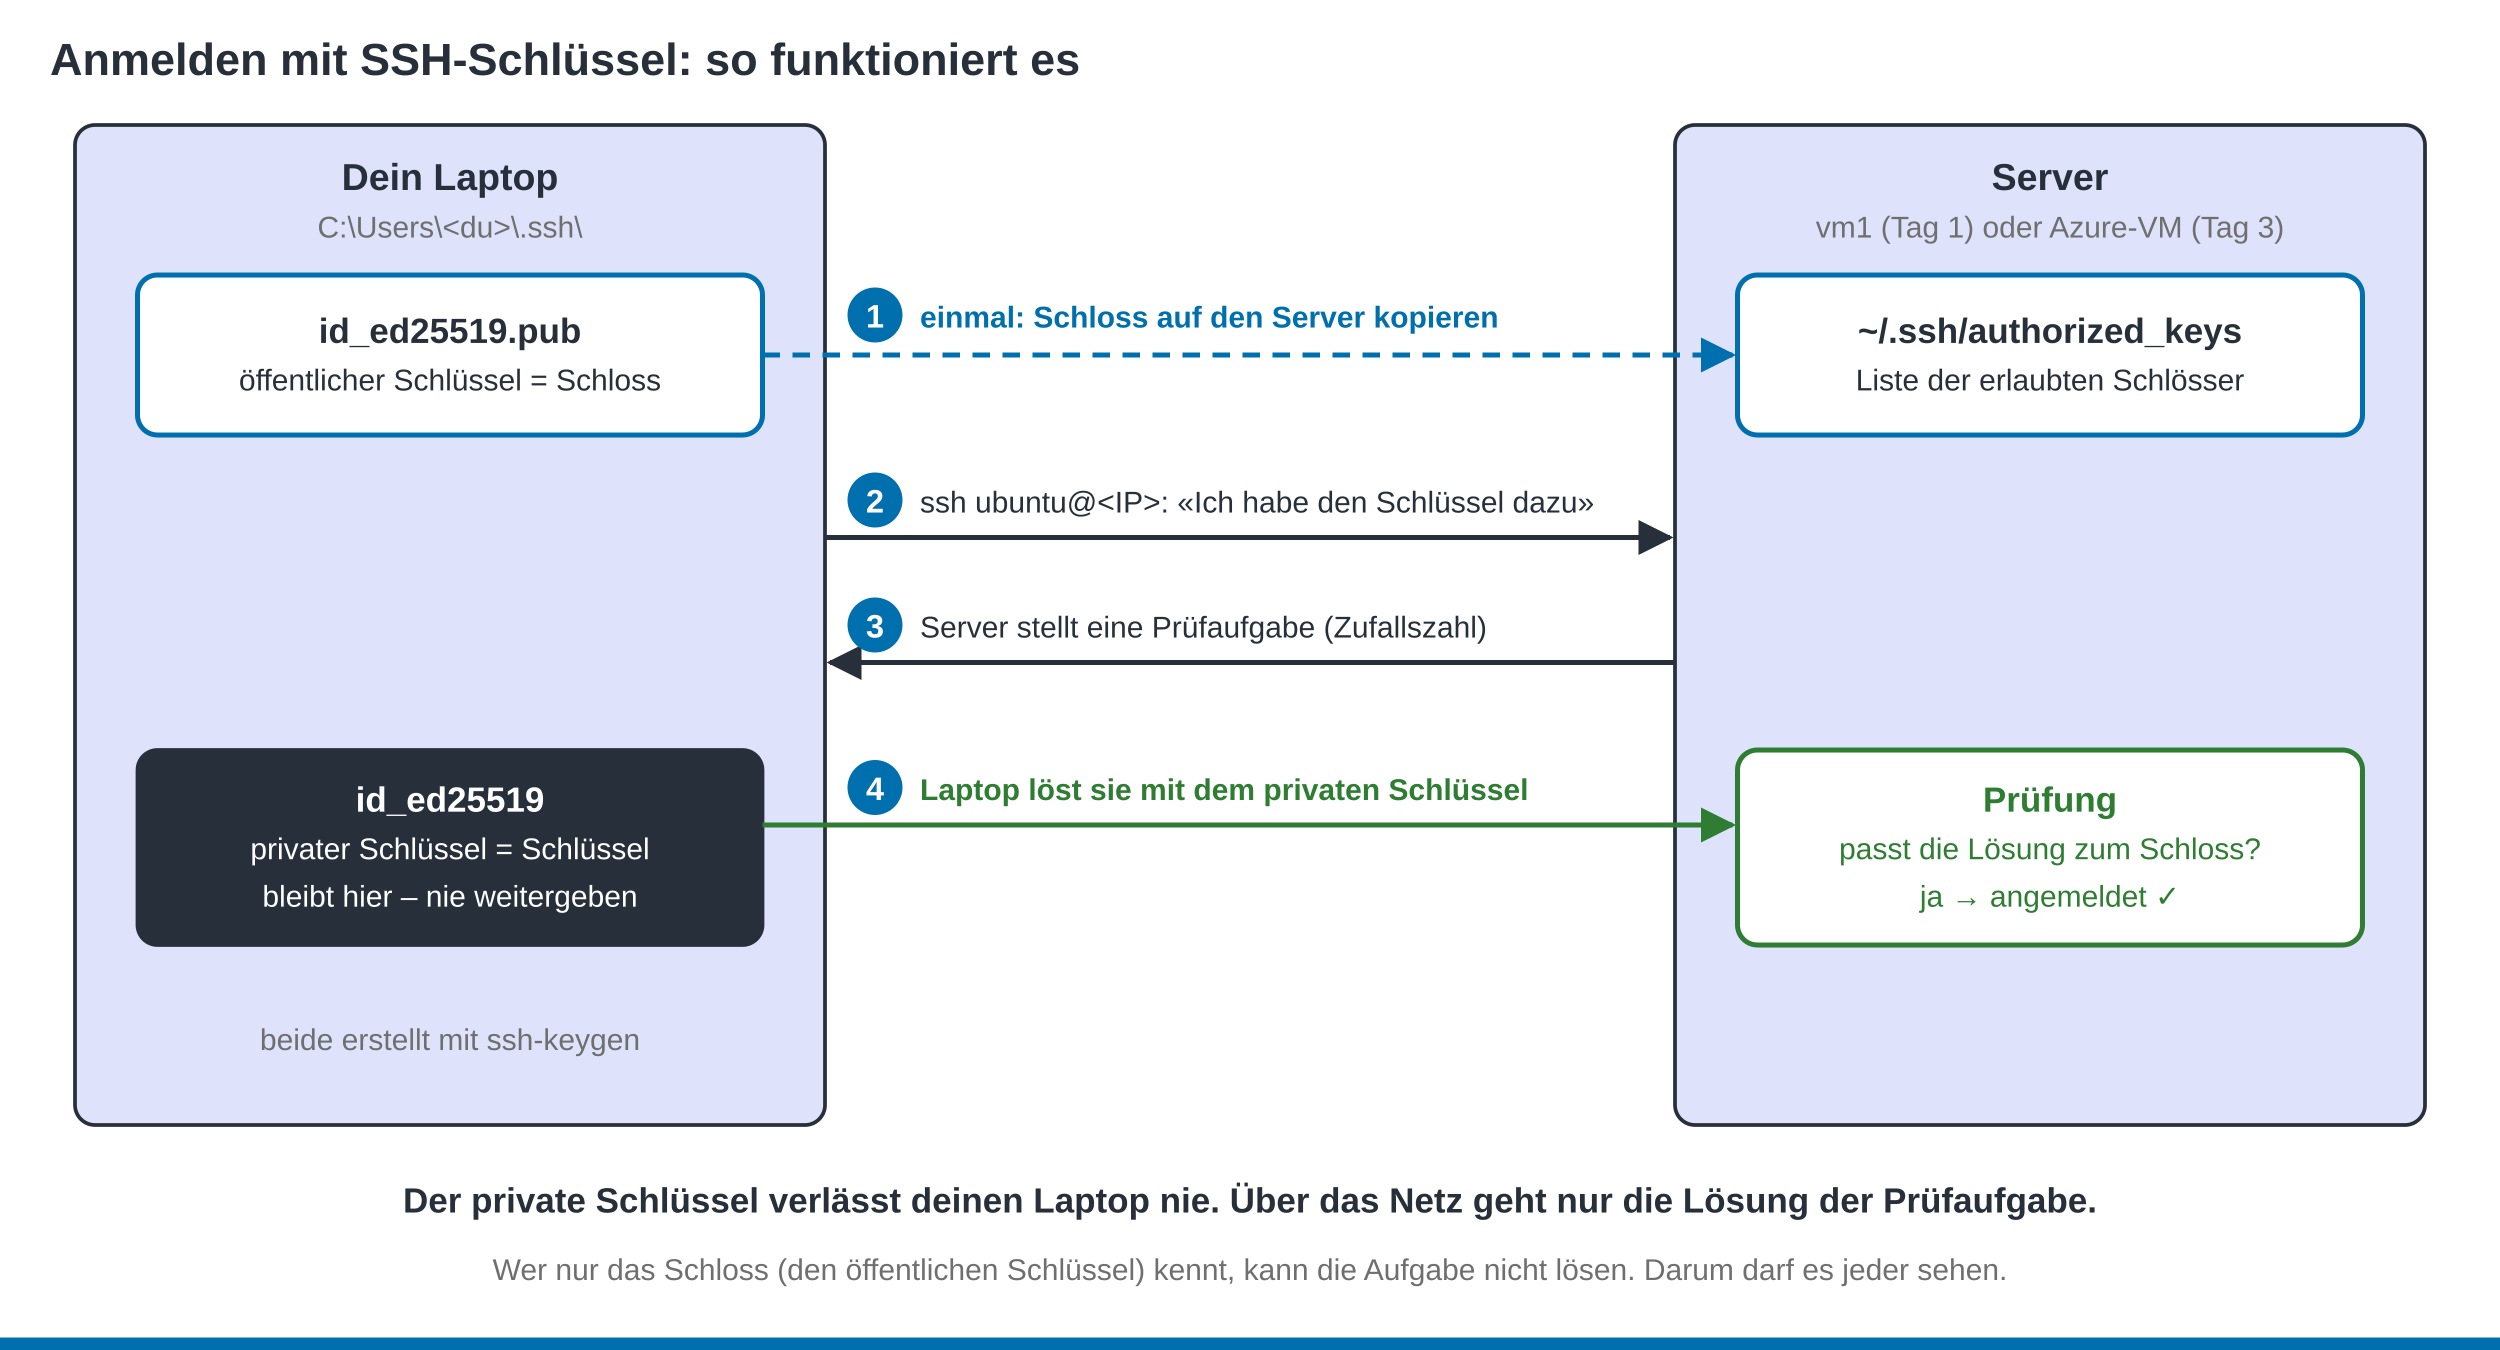
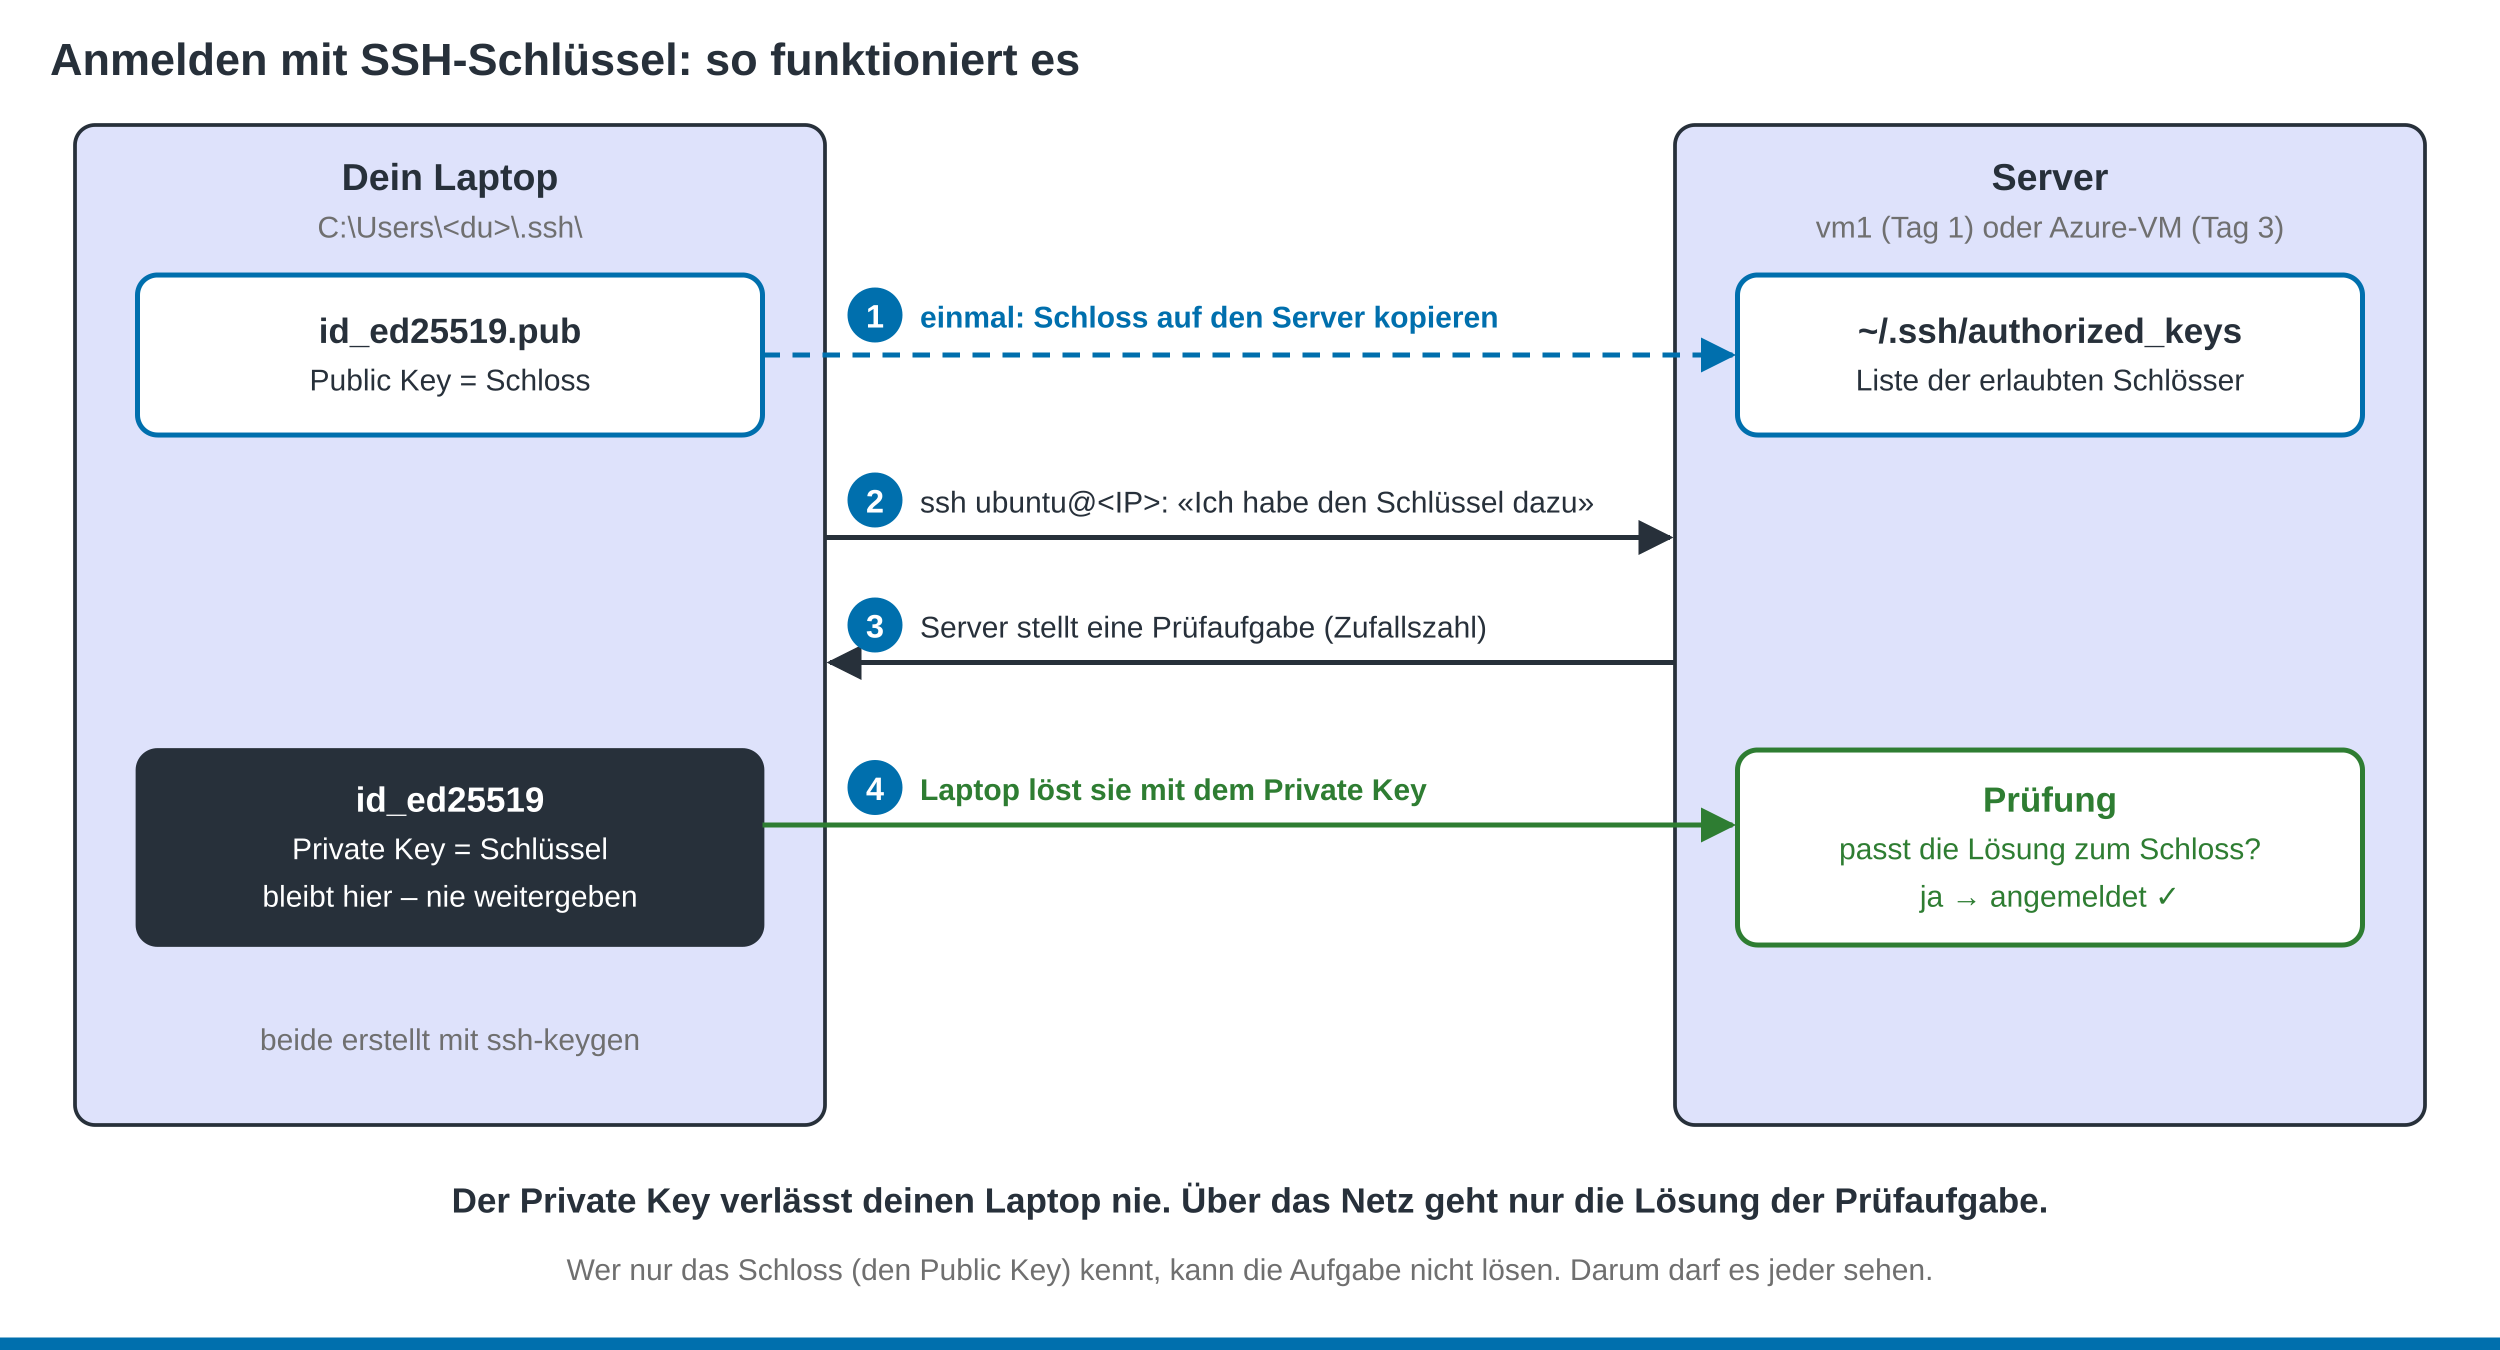
- <svg xmlns="http://www.w3.org/2000/svg" viewBox="0 0 1000 540" width="1000" height="540" font-family="'Segoe UI', Arial, Helvetica, sans-serif" role="img" aria-label="SSH-Anmeldung: öffentlicher Schlüssel liegt auf dem Server, der Laptop löst die Prüfaufgabe mit dem privaten Schlüssel">
+ <svg xmlns="http://www.w3.org/2000/svg" viewBox="0 0 1000 540" width="1000" height="540" font-family="'Segoe UI', Arial, Helvetica, sans-serif" role="img" aria-label="SSH-Anmeldung: Public Key liegt auf dem Server, der Laptop löst die Prüfaufgabe mit dem Private Key">
  <defs>
    <marker id="aD" viewBox="0 0 10 10" refX="9" refY="5" markerWidth="7" markerHeight="7" orient="auto-start-reverse">
      <path d="M0 0 L10 5 L0 10 z" fill="#27303A" />
    </marker>
    <marker id="aB" viewBox="0 0 10 10" refX="9" refY="5" markerWidth="7" markerHeight="7" orient="auto-start-reverse">
      <path d="M0 0 L10 5 L0 10 z" fill="#006FAD" />
    </marker>
    <marker id="aO" viewBox="0 0 10 10" refX="9" refY="5" markerWidth="7" markerHeight="7" orient="auto-start-reverse">
      <path d="M0 0 L10 5 L0 10 z" fill="#2E7D32" />
    </marker>
    <marker id="aN" viewBox="0 0 10 10" refX="9" refY="5" markerWidth="7" markerHeight="7" orient="auto-start-reverse">
      <path d="M0 0 L10 5 L0 10 z" fill="#B3261E" />
    </marker>
    <marker id="aG" viewBox="0 0 10 10" refX="9" refY="5" markerWidth="7" markerHeight="7" orient="auto-start-reverse">
      <path d="M0 0 L10 5 L0 10 z" fill="#6F6F6F" />
    </marker>
  </defs>
  <rect width="1000" height="540" fill="#FFFFFF" />
  <rect x="0" y="535" width="1000" height="5" fill="#006FAD" />
  <text x="20" y="30" font-size="18" fill="#27303A" font-weight="bold" text-anchor="start">Anmelden mit SSH-Schlüssel: so funktioniert es</text>
  <rect x="30" y="50" width="300" height="400" rx="8" fill="#DEE2FB" stroke="#27303A" stroke-width="1.5" />
  <text x="180" y="76" font-size="15" fill="#27303A" font-weight="bold" text-anchor="middle">Dein Laptop</text>
  <text x="180" y="95" font-size="12" fill="#6F6F6F" font-weight="normal" text-anchor="middle">C:\Users\&lt;du&gt;\.ssh\</text>
  <rect x="55" y="110" width="250" height="64" rx="8" fill="#FFFFFF" stroke="#006FAD" stroke-width="2" />
  <text x="180.0" y="137.167" font-size="14" fill="#27303A" font-weight="bold" text-anchor="middle">id_ed25519.pub</text>
-   <text x="180.0" y="156.167" font-size="12" fill="#27303A" font-weight="normal" text-anchor="middle">öffentlicher Schlüssel = Schloss</text>
+   <text x="180.0" y="156.167" font-size="12" fill="#27303A" font-weight="normal" text-anchor="middle">Public Key = Schloss</text>
  <rect x="55" y="300" width="250" height="78" rx="8" fill="#27303A" stroke="#27303A" stroke-width="1.5" />
  <text x="180.0" y="324.667" font-size="14" fill="#FFFFFF" font-weight="bold" text-anchor="middle">id_ed25519</text>
-   <text x="180.0" y="343.667" font-size="12" fill="#FFFFFF" font-weight="normal" text-anchor="middle">privater Schlüssel = Schlüssel</text>
+   <text x="180.0" y="343.667" font-size="12" fill="#FFFFFF" font-weight="normal" text-anchor="middle">Private Key = Schlüssel</text>
  <text x="180.0" y="362.667" font-size="12" fill="#FFFFFF" font-weight="normal" text-anchor="middle">bleibt hier – nie weitergeben</text>
  <text x="180" y="420" font-size="12" fill="#6F6F6F" font-weight="normal" text-anchor="middle">beide erstellt mit ssh-keygen</text>
  <rect x="670" y="50" width="300" height="400" rx="8" fill="#DEE2FB" stroke="#27303A" stroke-width="1.5" />
  <text x="820" y="76" font-size="15" fill="#27303A" font-weight="bold" text-anchor="middle">Server</text>
  <text x="820" y="95" font-size="12" fill="#6F6F6F" font-weight="normal" text-anchor="middle">vm1 (Tag 1) oder Azure-VM (Tag 3)</text>
  <rect x="695" y="110" width="250" height="64" rx="8" fill="#FFFFFF" stroke="#006FAD" stroke-width="2" />
  <text x="820.0" y="137.167" font-size="14" fill="#27303A" font-weight="bold" text-anchor="middle">~/.ssh/authorized_keys</text>
  <text x="820.0" y="156.167" font-size="12" fill="#27303A" font-weight="normal" text-anchor="middle">Liste der erlaubten Schlösser</text>
  <rect x="695" y="300" width="250" height="78" rx="8" fill="#FFFFFF" stroke="#2E7D32" stroke-width="2" />
  <text x="820.0" y="324.667" font-size="14" fill="#2E7D32" font-weight="bold" text-anchor="middle">Prüfung</text>
  <text x="820.0" y="343.667" font-size="12" fill="#2E7D32" font-weight="normal" text-anchor="middle">passt die Lösung zum Schloss?</text>
  <text x="820.0" y="362.667" font-size="12" fill="#2E7D32" font-weight="normal" text-anchor="middle">ja → angemeldet ✓</text>
  <line x1="305" y1="142" x2="693" y2="142" stroke="#006FAD" stroke-width="2" stroke-dasharray="7 5" marker-end="url(#aB)" />
  <circle cx="350" cy="126" r="11" fill="#006FAD" />
  <text x="350" y="131" font-size="13" fill="#FFFFFF" font-weight="bold" text-anchor="middle">1</text>
  <text x="368" y="131" font-size="12" fill="#006FAD" font-weight="bold" text-anchor="start">einmal: Schloss auf den Server kopieren</text>
  <line x1="330" y1="215" x2="668" y2="215" stroke="#27303A" stroke-width="2" marker-end="url(#aD)" />
  <circle cx="350" cy="200" r="11" fill="#006FAD" />
  <text x="350" y="205" font-size="13" fill="#FFFFFF" font-weight="bold" text-anchor="middle">2</text>
  <text x="368" y="205" font-size="12" fill="#27303A" font-weight="normal" text-anchor="start">ssh ubuntu@&lt;IP&gt;: «Ich habe den Schlüssel dazu»</text>
  <line x1="670" y1="265" x2="332" y2="265" stroke="#27303A" stroke-width="2" marker-end="url(#aD)" />
  <circle cx="350" cy="250" r="11" fill="#006FAD" />
  <text x="350" y="255" font-size="13" fill="#FFFFFF" font-weight="bold" text-anchor="middle">3</text>
  <text x="368" y="255" font-size="12" fill="#27303A" font-weight="normal" text-anchor="start">Server stellt eine Prüfaufgabe (Zufallszahl)</text>
  <line x1="305" y1="330" x2="693" y2="330" stroke="#2E7D32" stroke-width="2" marker-end="url(#aO)" />
  <circle cx="350" cy="315" r="11" fill="#006FAD" />
  <text x="350" y="320" font-size="13" fill="#FFFFFF" font-weight="bold" text-anchor="middle">4</text>
-   <text x="368" y="320" font-size="12" fill="#2E7D32" font-weight="bold" text-anchor="start">Laptop löst sie mit dem privaten Schlüssel</text>
-   <text x="500" y="485" font-size="14" fill="#27303A" font-weight="bold" text-anchor="middle">Der private Schlüssel verlässt deinen Laptop nie. Über das Netz geht nur die Lösung der Prüfaufgabe.</text>
-   <text x="500" y="512" font-size="12" fill="#6F6F6F" font-weight="normal" text-anchor="middle">Wer nur das Schloss (den öffentlichen Schlüssel) kennt, kann die Aufgabe nicht lösen. Darum darf es jeder sehen.</text>
+   <text x="368" y="320" font-size="12" fill="#2E7D32" font-weight="bold" text-anchor="start">Laptop löst sie mit dem Private Key</text>
+   <text x="500" y="485" font-size="14" fill="#27303A" font-weight="bold" text-anchor="middle">Der Private Key verlässt deinen Laptop nie. Über das Netz geht nur die Lösung der Prüfaufgabe.</text>
+   <text x="500" y="512" font-size="12" fill="#6F6F6F" font-weight="normal" text-anchor="middle">Wer nur das Schloss (den Public Key) kennt, kann die Aufgabe nicht lösen. Darum darf es jeder sehen.</text>
</svg>
